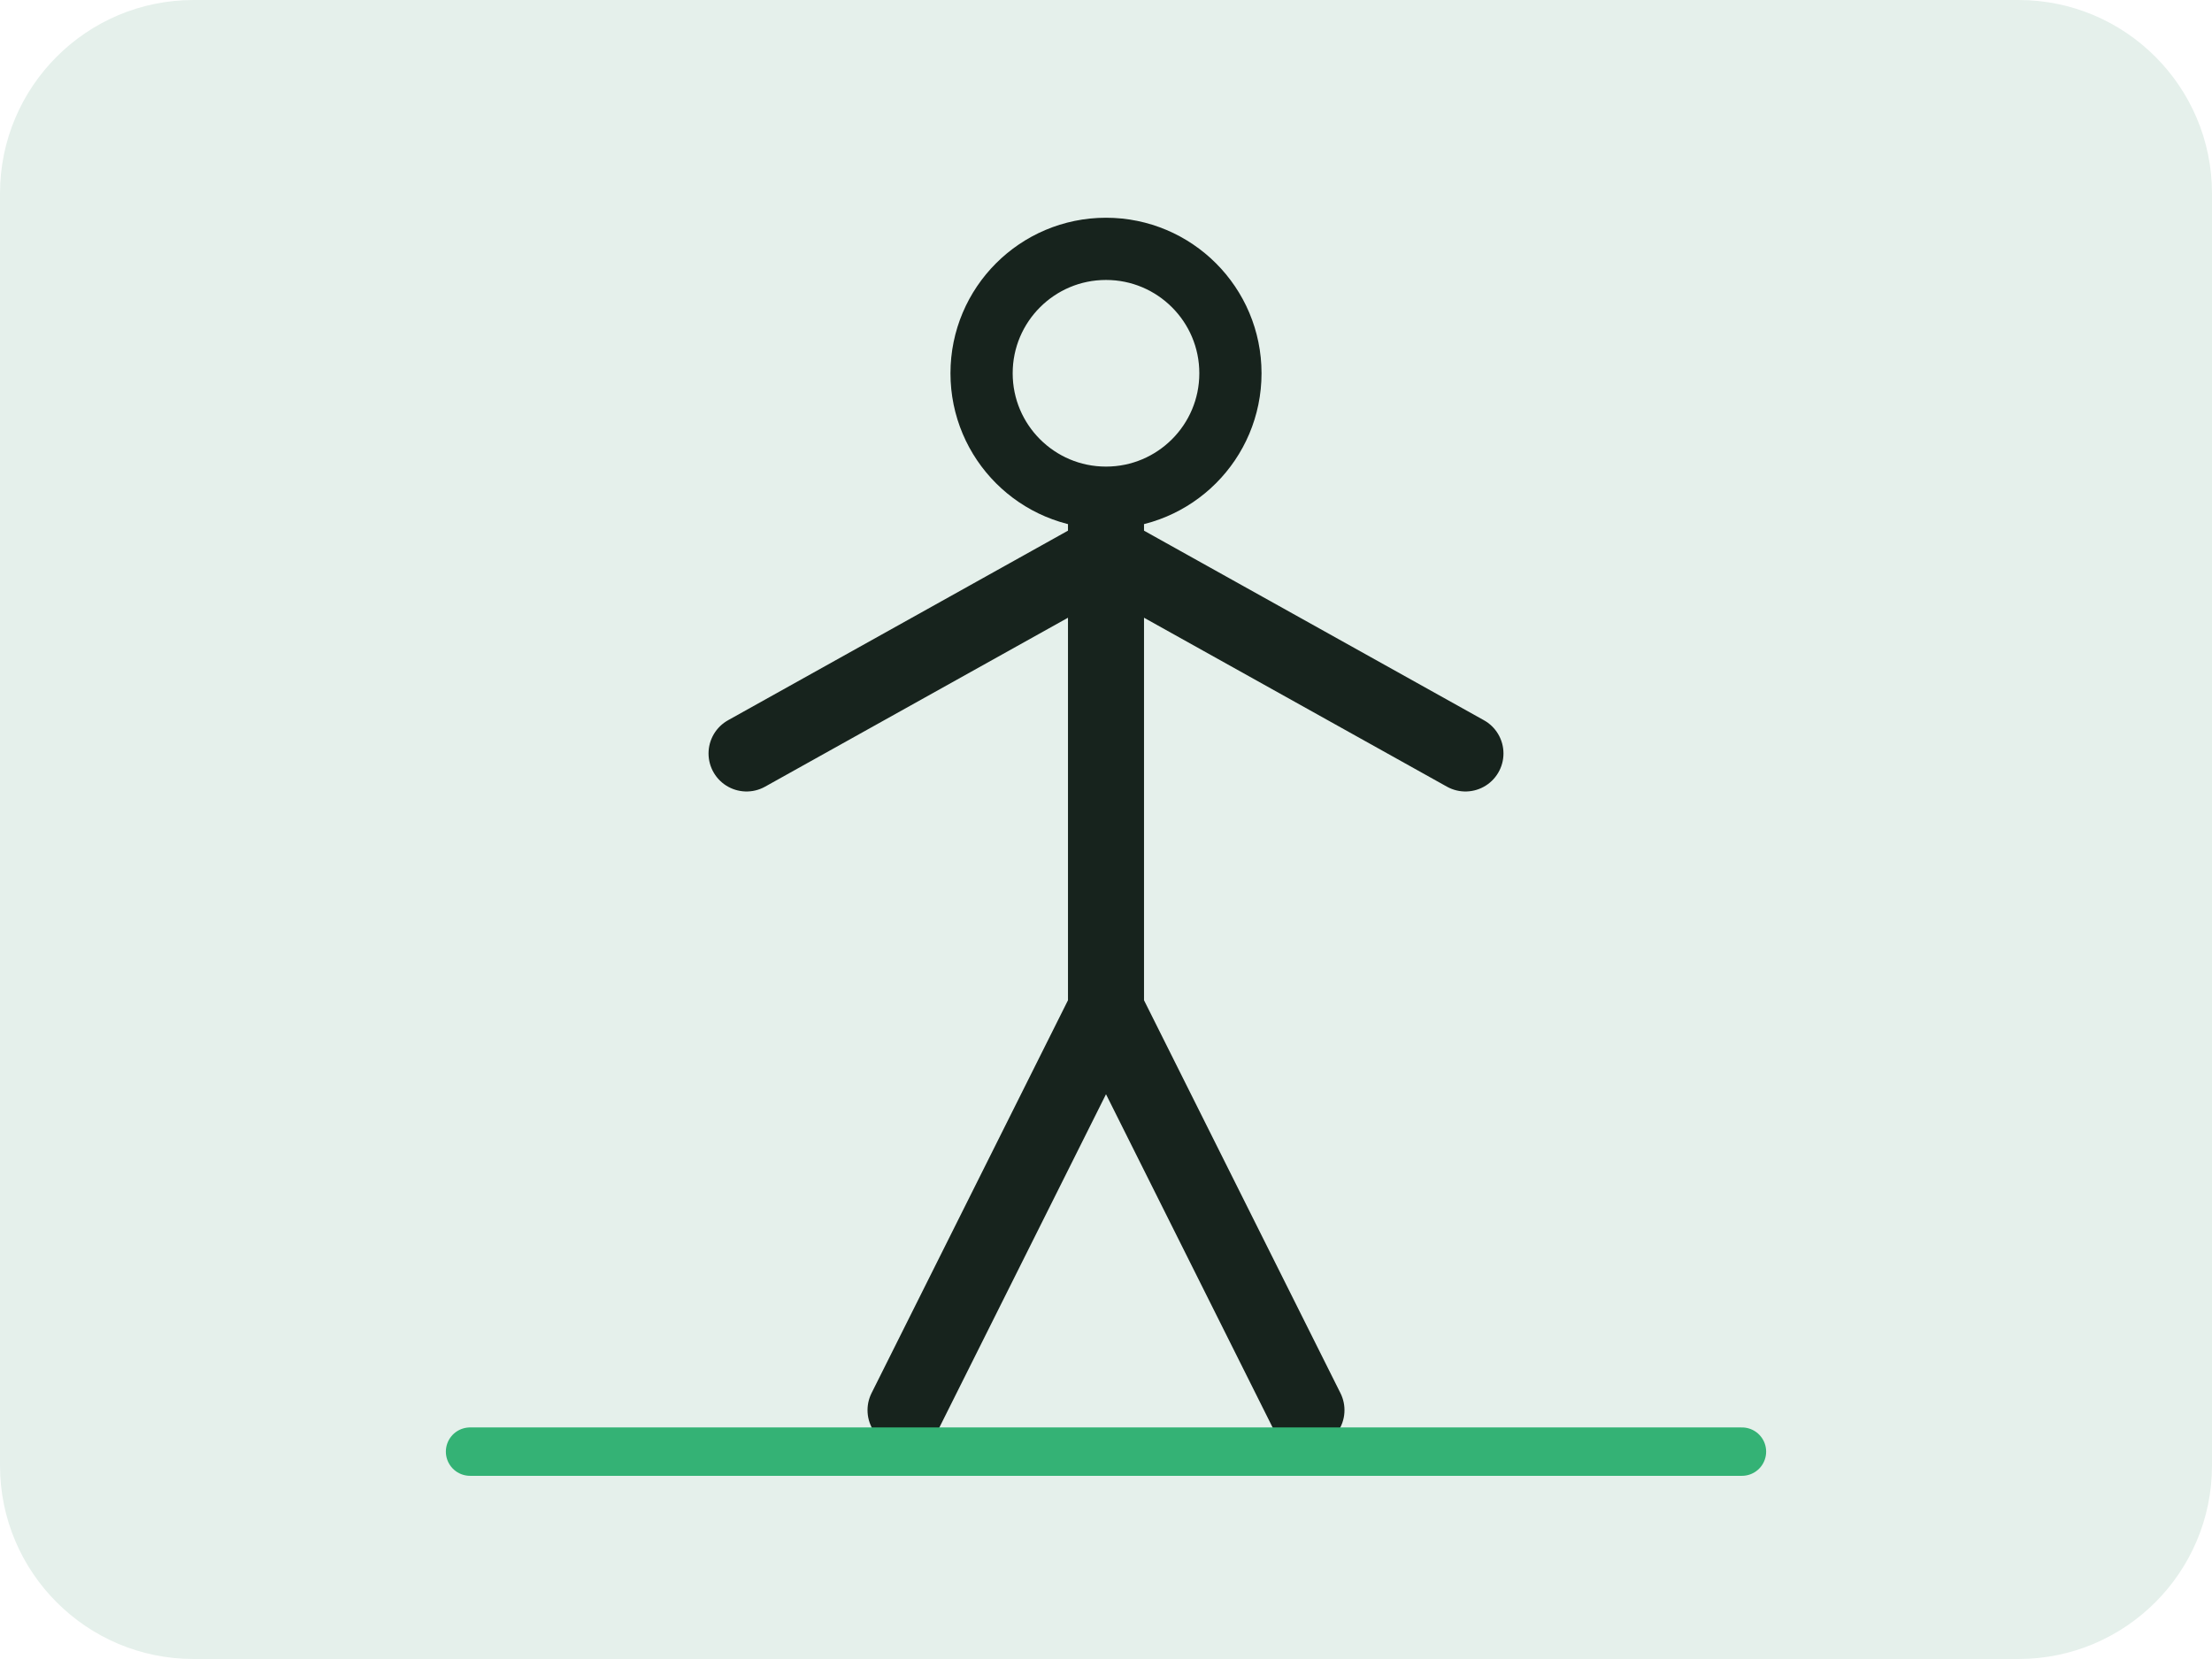
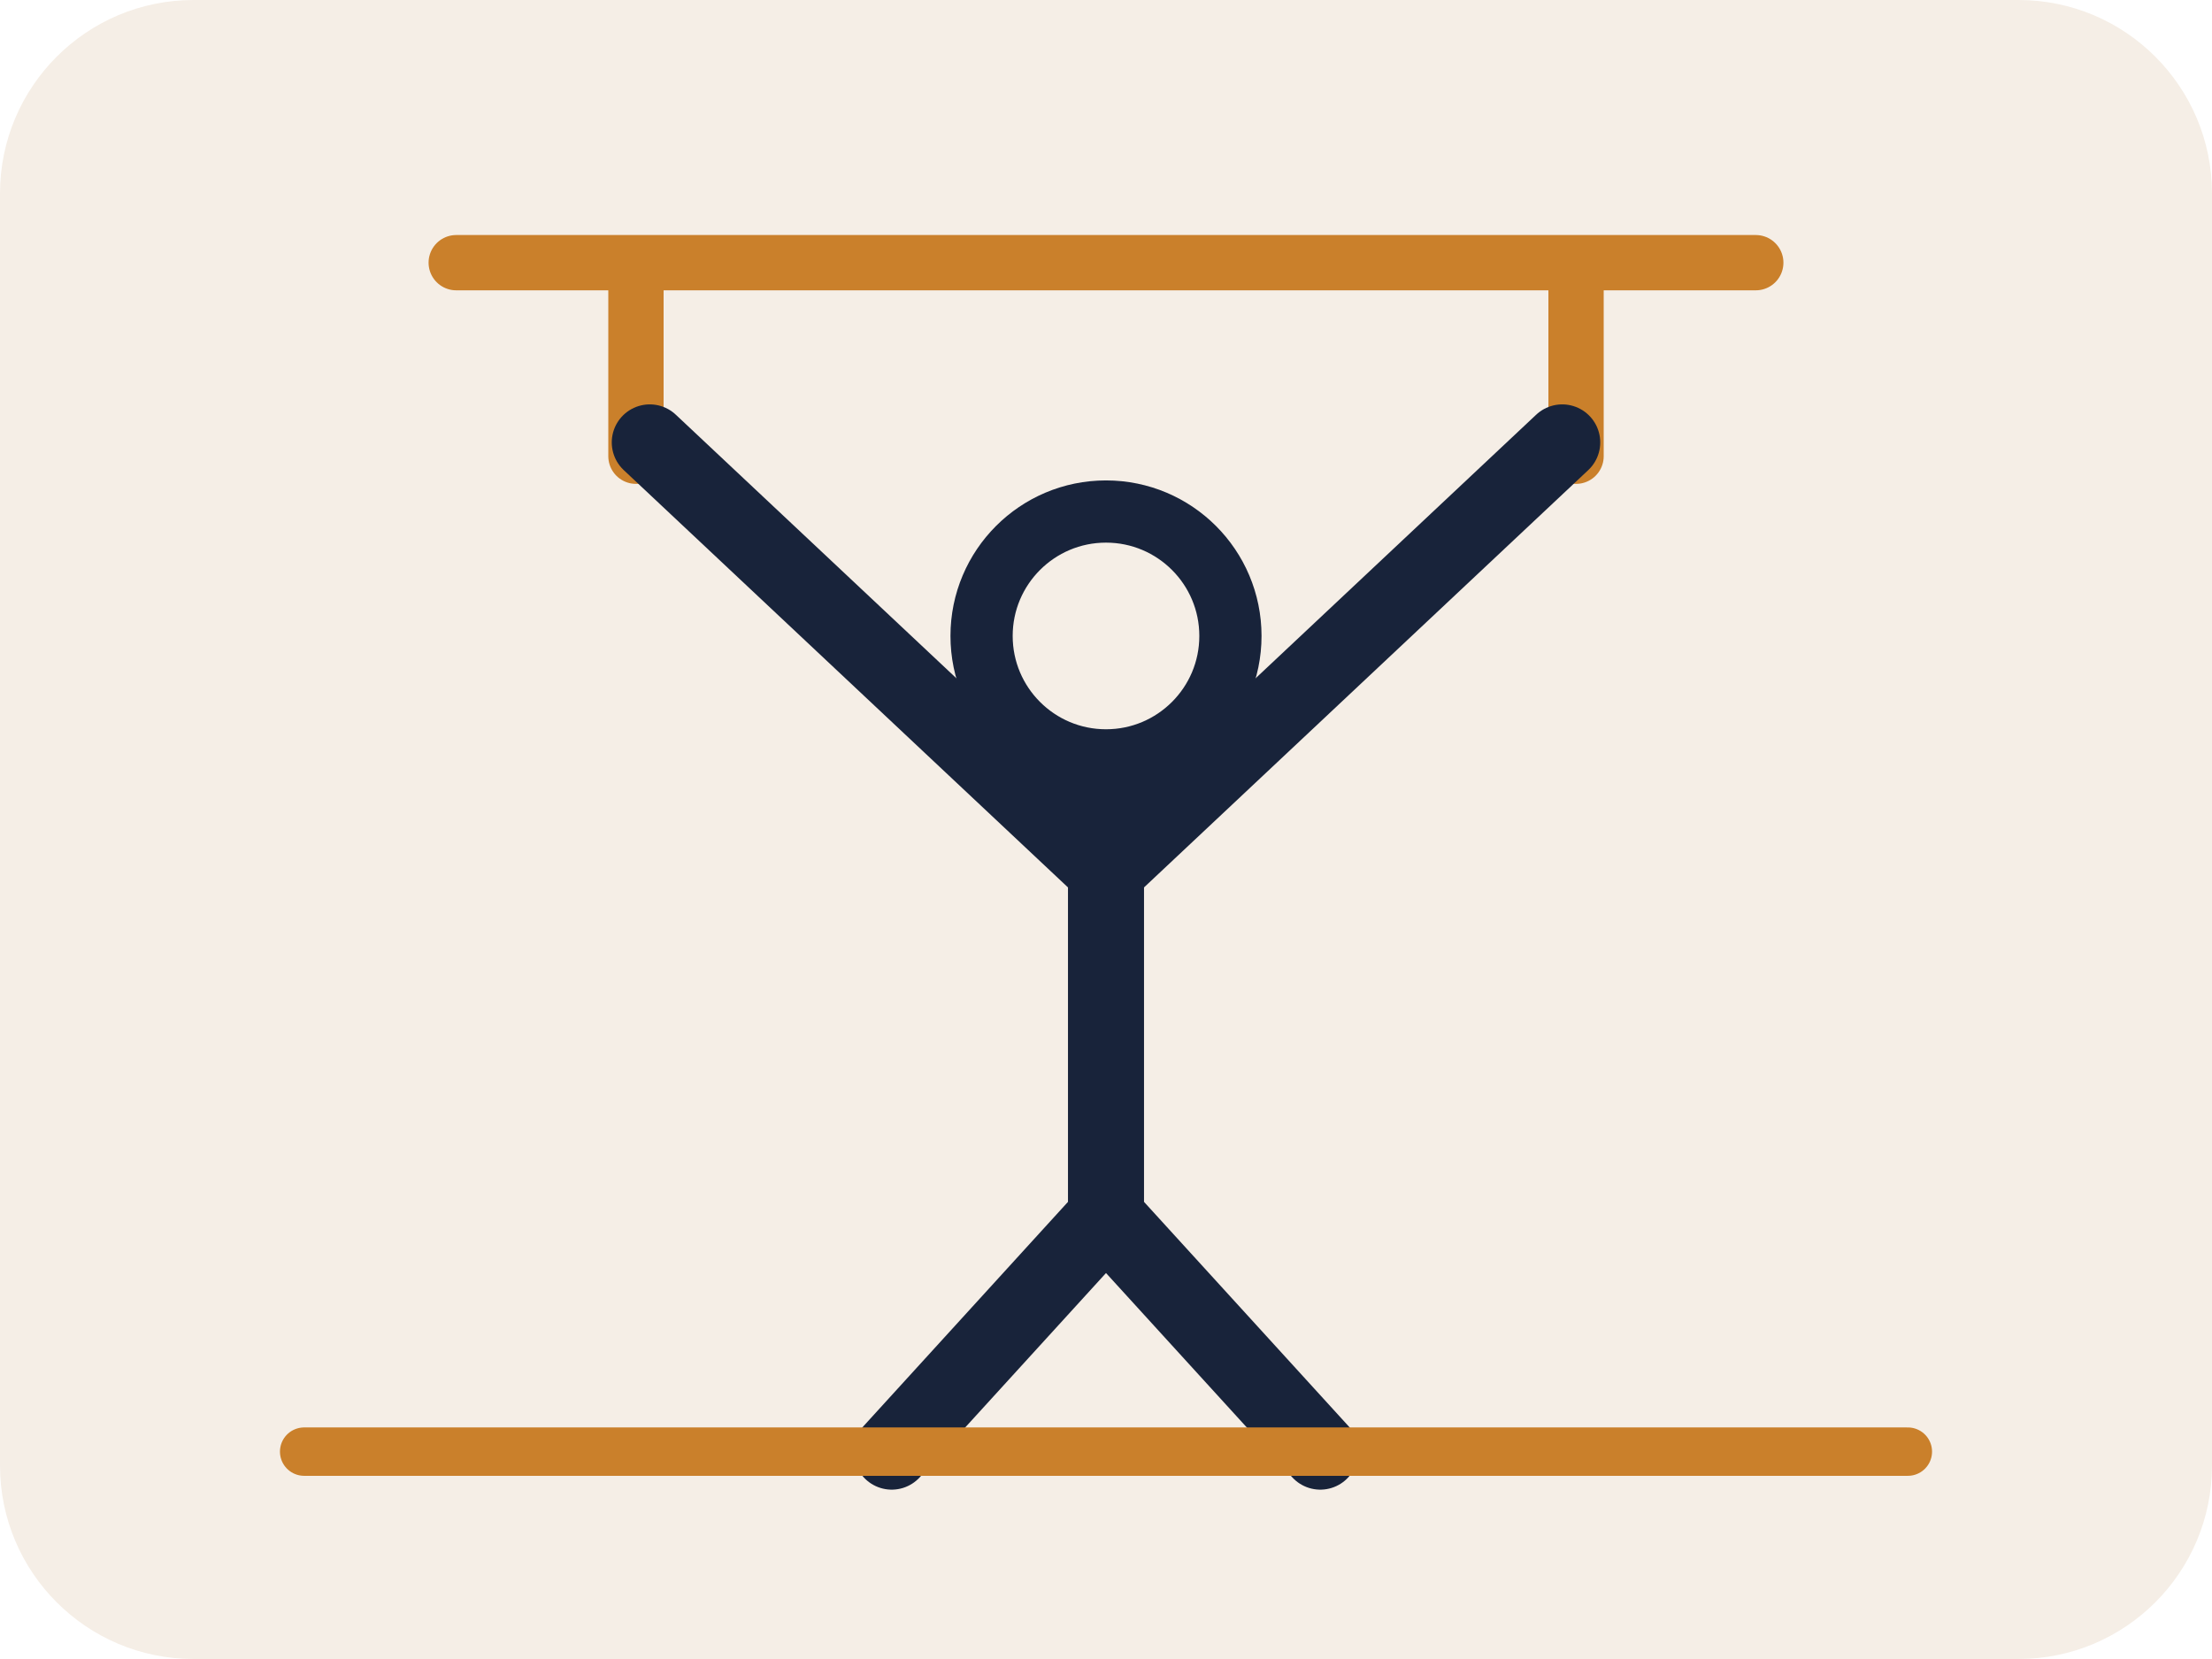
<svg xmlns="http://www.w3.org/2000/svg" viewBox="0 0 320 240" role="img" aria-labelledby="title">
-   <rect width="320" height="240" rx="28" fill="hsl(151 28% 92%)" />
-   <circle cx="160" cy="54" r="18" fill="none" stroke="#17231d" stroke-width="9" />
-   <path d="M160 76v72M160 80l-52 29M160 80l52 29M160 146l-29 58M160 146l29 58" fill="none" stroke="#17231d" stroke-width="11" stroke-linecap="round" stroke-linejoin="round" />
-   <path d="M68 210h184" stroke="hsl(151 55% 45%)" stroke-width="7" stroke-linecap="round" />
+   <rect width="320" height="240" rx="28" fill="hsl(32 42% 93%)" />
+   <path d="M66 38h188M92 38v28M228 38v28" fill="none" stroke="hsl(32 65% 48%)" stroke-width="8" stroke-linecap="round" />
+   <circle cx="160" cy="92" r="18" fill="none" stroke="#18233a" stroke-width="9" />
+   <path d="M160 114v62M160 126 94 64M160 126l66-62M160 176l-31 34M160 176l31 34" fill="none" stroke="#18233a" stroke-width="11" stroke-linecap="round" stroke-linejoin="round" />
+   <path d="M44 210h232" stroke="hsl(32 65% 48%)" stroke-width="7" stroke-linecap="round" />
</svg>
